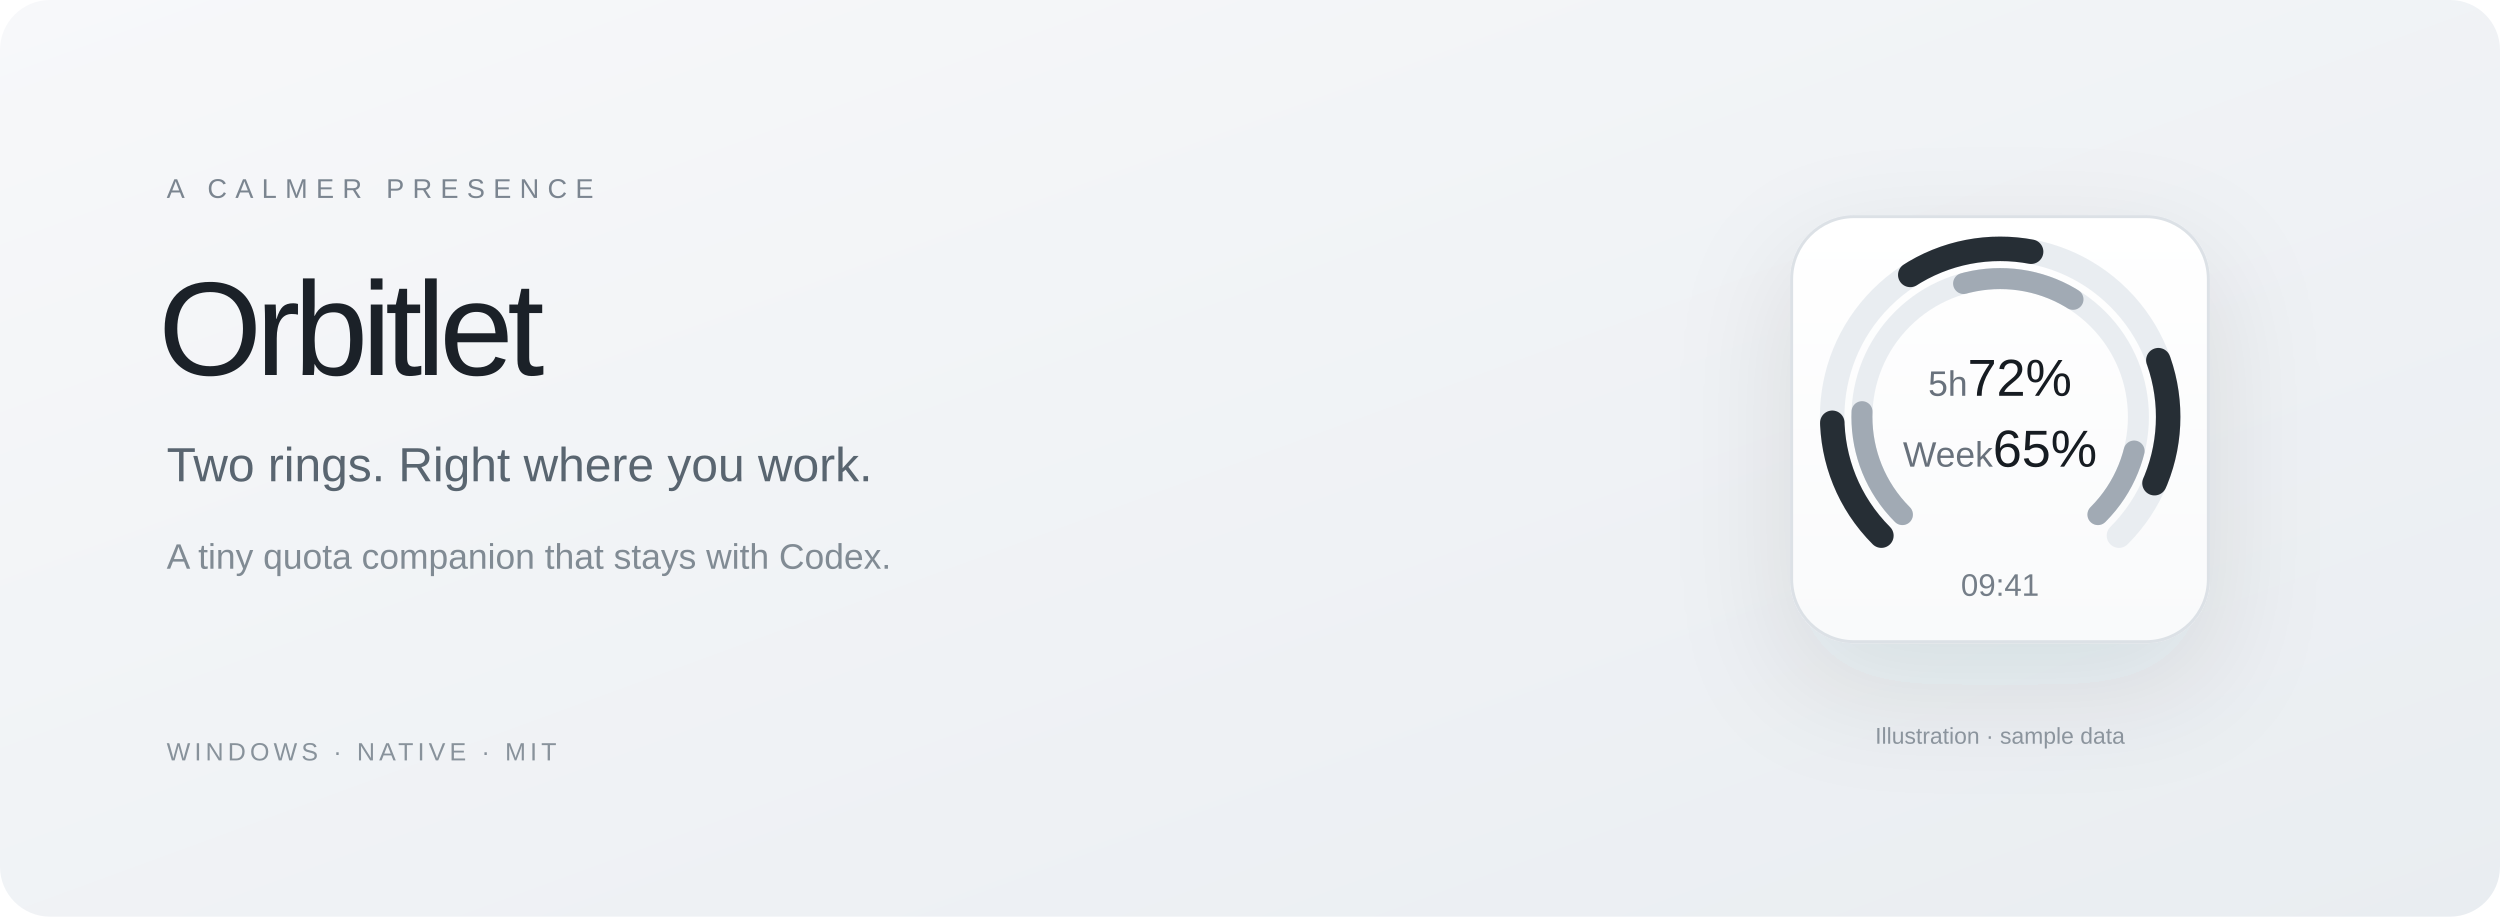
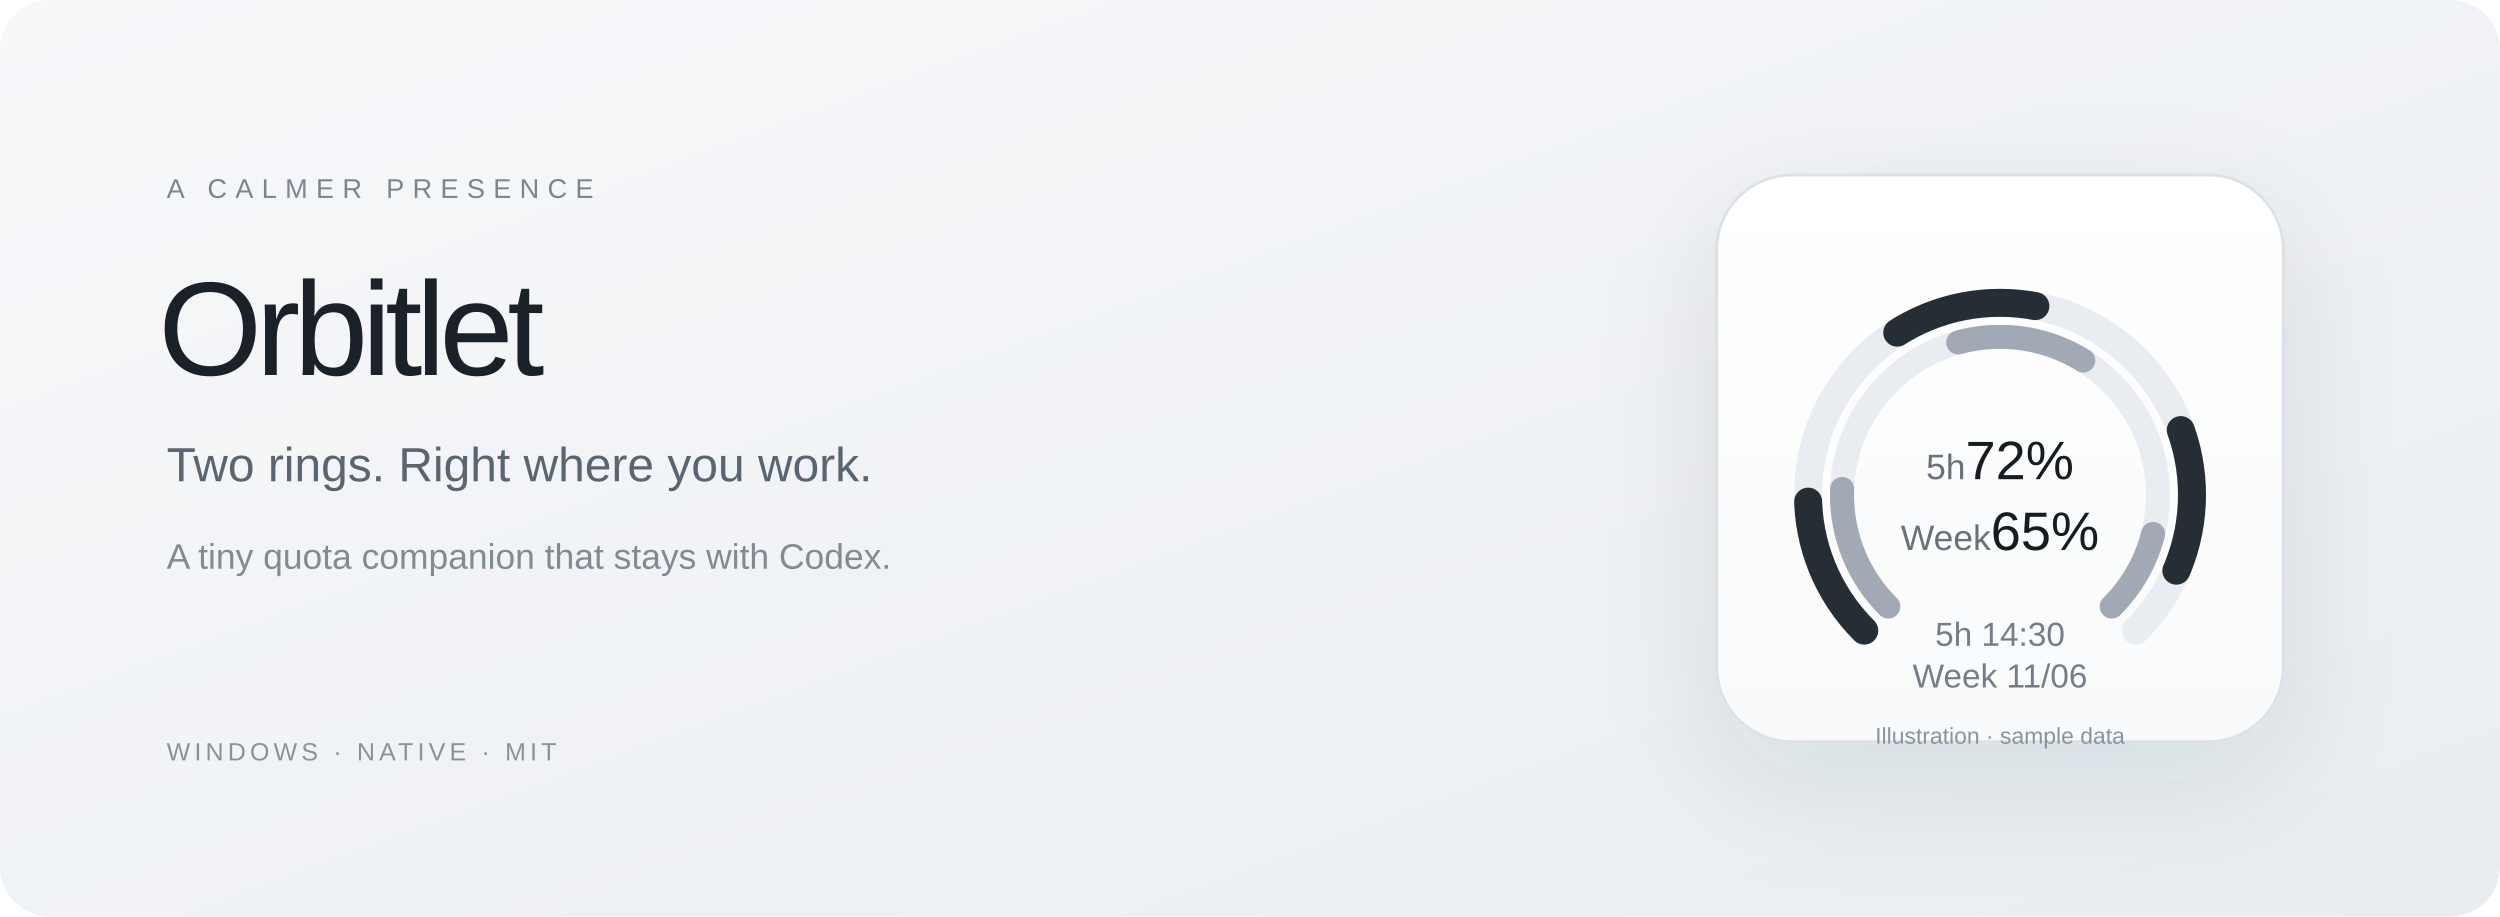
<svg xmlns="http://www.w3.org/2000/svg" width="1200" height="440" viewBox="0 0 1200 440" role="img" aria-labelledby="title desc">
  <defs>
    <linearGradient id="bg" x2="1" y2="1">
      <stop stop-color="#f7f8fa" />
      <stop offset="1" stop-color="#e9edf1" />
    </linearGradient>
    <linearGradient id="panel" x2="0" y2="1">
      <stop stop-color="#fff" />
      <stop offset="1" stop-color="#f9fafb" />
    </linearGradient>
    <filter id="shadow" x="-60%" y="-50%" width="220%" height="230%">
      <feDropShadow dx="0" dy="10" stdDeviation="14" flood-color="#26303c" flood-opacity=".1" />
    </filter>
  </defs>
  <rect width="1200" height="440" rx="24" fill="url(#bg)" />
  <g font-family="Segoe UI,Arial,sans-serif">
    <text x="80" y="95" font-size="13" letter-spacing="4" fill="#7b8590">A CALMER PRESENCE</text>
    <text x="76" y="180" font-size="64" font-weight="400" letter-spacing="-3" fill="#1b2128">Orbitlet</text>
    <text x="80" y="231" font-size="23" fill="#596570">Two rings. Right where you work.</text>
    <text x="80" y="273" font-size="17" fill="#818b94">A tiny quota companion that stays with Codex.</text>
    <text x="80" y="365" font-size="12" letter-spacing="2" fill="#88929b">WINDOWS · NATIVE · MIT</text>
  </g>
-   <g transform="translate(860 104) scale(2)" filter="url(#shadow)">
-     <rect width="100" height="102" rx="15" fill="url(#panel)" stroke="#dce1e6" stroke-width=".7" />
-     <g transform="translate(3 1) scale(.42)" fill="none" stroke-linecap="round">
+   <g transform="translate(824 84) scale(2)" filter="url(#shadow)">
+     <rect width="136" height="136" rx="18" fill="url(#panel)" stroke="#dce1e6" stroke-width=".7" />
+     <g transform="translate(14.24 23) scale(.48)" fill="none" stroke-linecap="round">
      <path d="M44.118 179.882 A96 96 0 1 1 179.882 179.882" stroke="#e9edf1" stroke-width="14" />
      <path d="M44.118 179.882 A96 96 0 1 1 179.882 179.882" stroke="#282e35" stroke-width="14" pathLength="100" stroke-dasharray="72 100" />
      <path d="M56.139 167.861 A79 79 0 1 1 167.861 167.861" stroke="#e9edf1" stroke-width="12" />
      <path d="M56.139 167.861 A79 79 0 1 1 167.861 167.861" stroke="#a1aab4" stroke-width="12" pathLength="100" stroke-dasharray="65 100" />
    </g>
    <g font-family="Segoe UI,Arial,sans-serif" text-anchor="middle">
-       <text x="50" y="43" font-size="12.5" fill="#171b20">
+       <text x="68" y="73" font-size="13" fill="#171b20">
        <tspan font-size="8.5" fill="#68717b">5h </tspan>72%</text>
-       <text x="50" y="60" font-size="12.5" fill="#171b20">
+       <text x="68" y="90" font-size="13" fill="#171b20">
        <tspan font-size="8.5" fill="#68717b">Week </tspan>65%</text>
-       <text x="50" y="91" font-size="7.5" fill="#747e88">09:41</text>
+       <text x="68" y="113" font-size="8" fill="#747e88">5h 14:30</text>
+       <text x="68" y="123" font-size="8" fill="#747e88">Week 11/06</text>
    </g>
  </g>
  <text x="960" y="357" font-family="Segoe UI,Arial,sans-serif" font-size="11" text-anchor="middle" fill="#8b949d">Illustration · sample data</text>
</svg>
